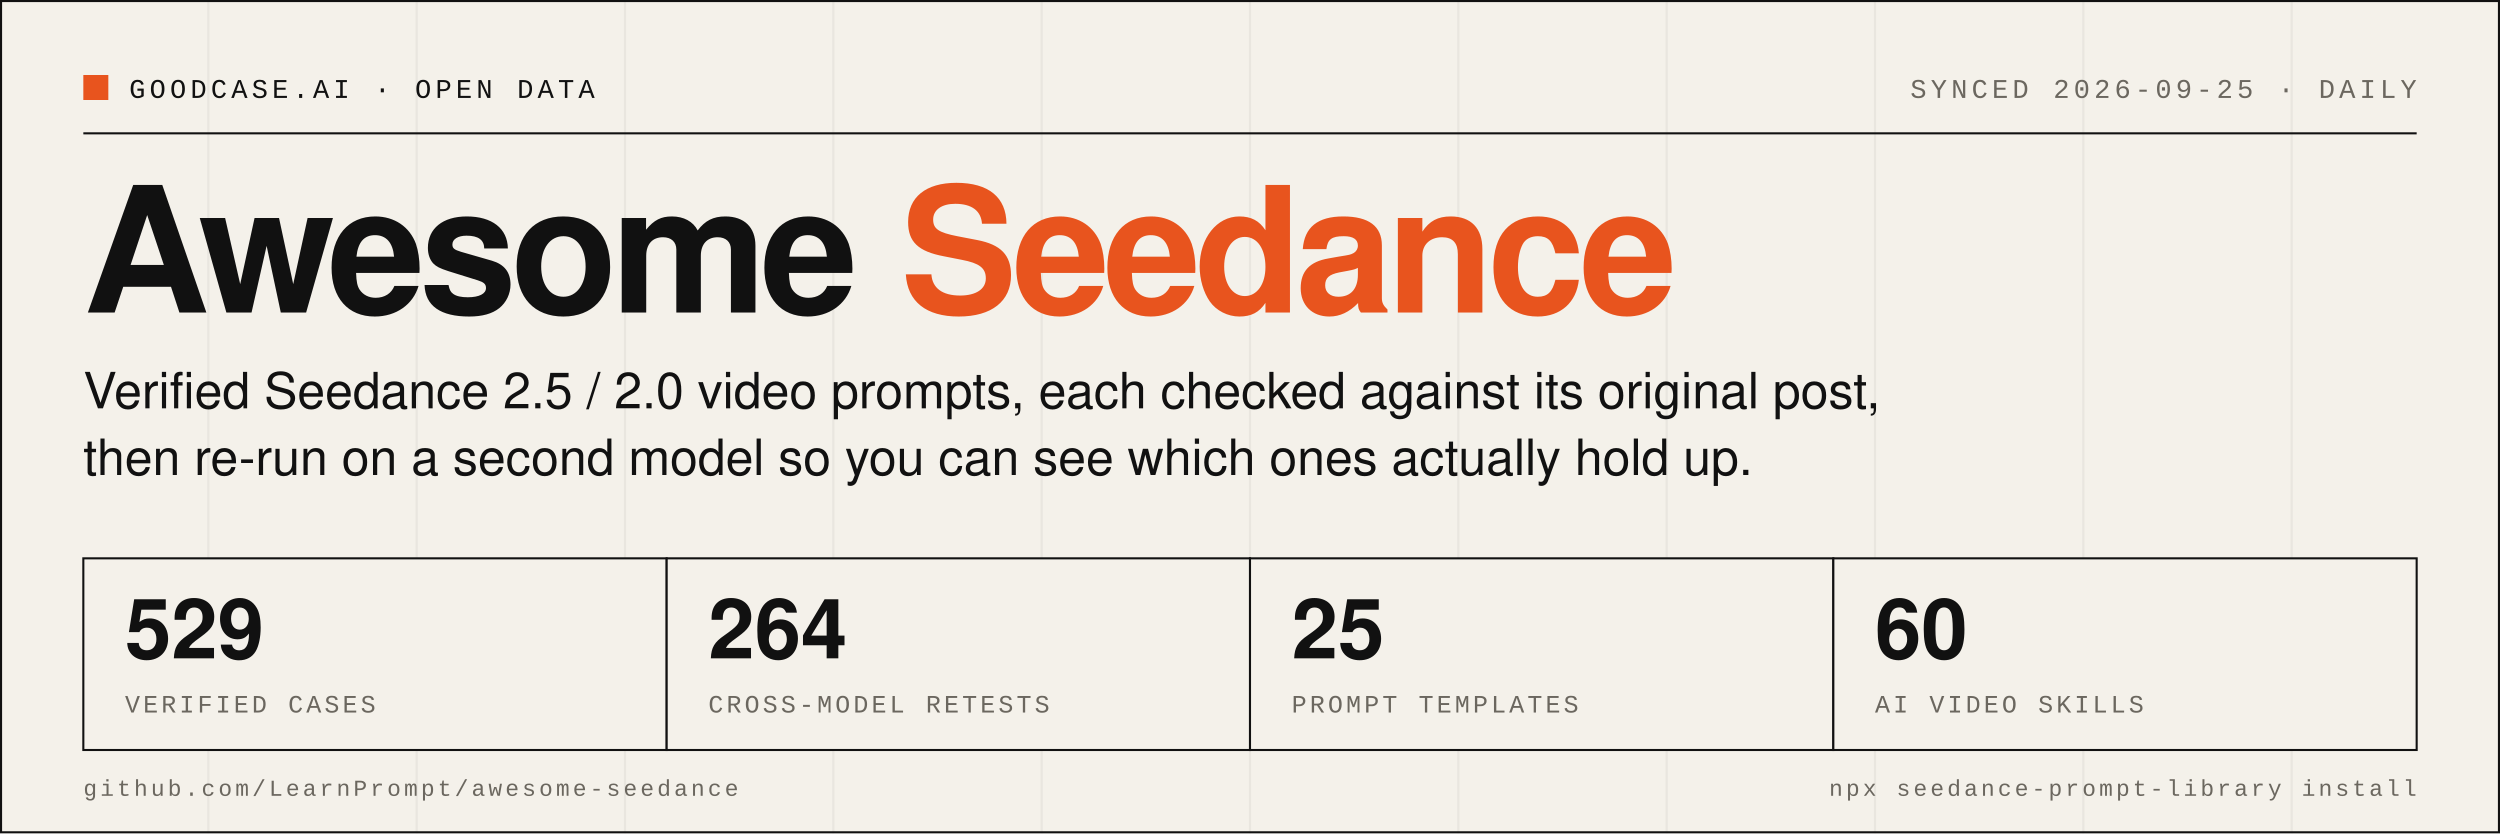
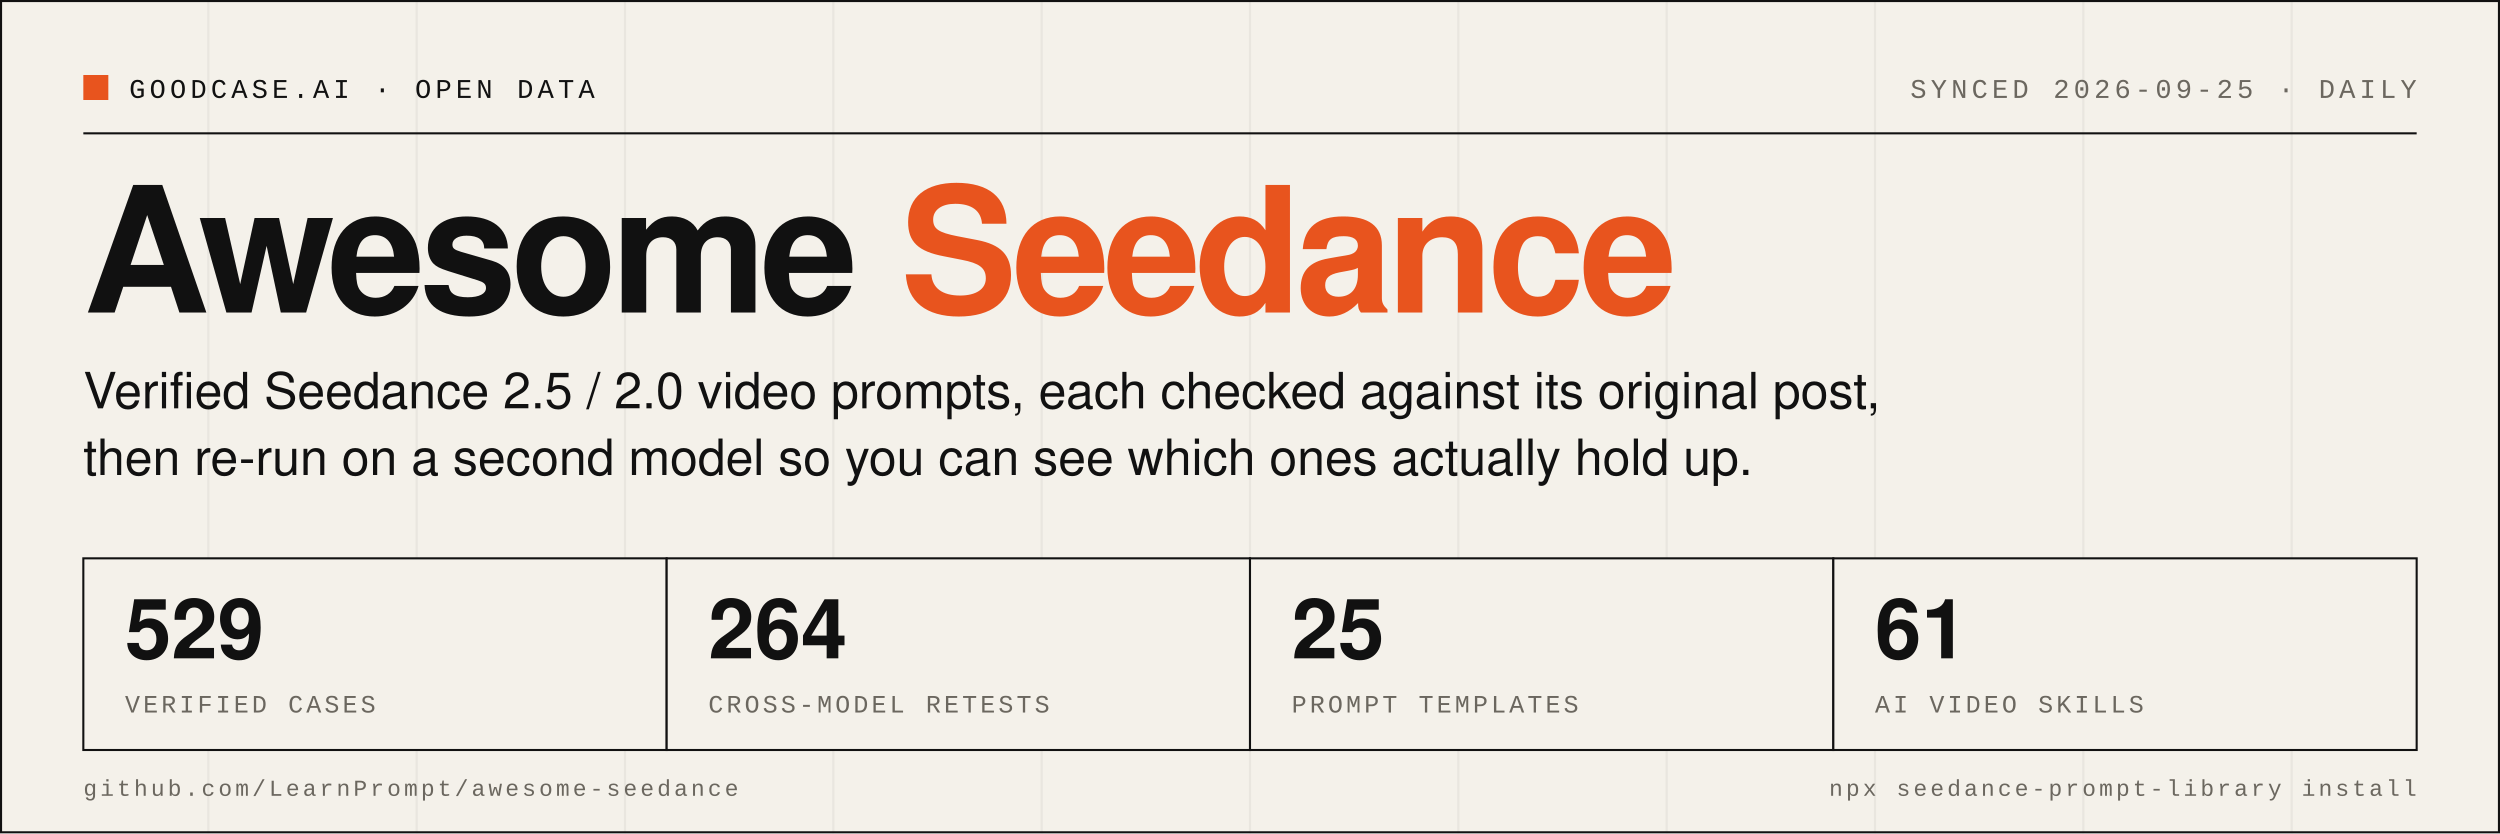
- <svg xmlns="http://www.w3.org/2000/svg" width="1200" height="400" viewBox="0 0 1200 400" role="img" aria-label="Awesome Seedance: 529 verified cases, 264 cross-model retests, 25 prompt templates, 60 AI video skills">
+ <svg xmlns="http://www.w3.org/2000/svg" width="1200" height="400" viewBox="0 0 1200 400" role="img" aria-label="Awesome Seedance: 529 verified cases, 264 cross-model retests, 25 prompt templates, 61 AI video skills">
  <rect width="1200" height="400" fill="#F4F1EA" />
  <line x1="0" y1="0" x2="0" y2="400" stroke="#111111" stroke-opacity="0.05" stroke-width="1" />
  <line x1="100" y1="0" x2="100" y2="400" stroke="#111111" stroke-opacity="0.05" stroke-width="1" />
  <line x1="200" y1="0" x2="200" y2="400" stroke="#111111" stroke-opacity="0.05" stroke-width="1" />
  <line x1="300" y1="0" x2="300" y2="400" stroke="#111111" stroke-opacity="0.05" stroke-width="1" />
  <line x1="400" y1="0" x2="400" y2="400" stroke="#111111" stroke-opacity="0.05" stroke-width="1" />
  <line x1="500" y1="0" x2="500" y2="400" stroke="#111111" stroke-opacity="0.05" stroke-width="1" />
  <line x1="600" y1="0" x2="600" y2="400" stroke="#111111" stroke-opacity="0.05" stroke-width="1" />
  <line x1="700" y1="0" x2="700" y2="400" stroke="#111111" stroke-opacity="0.05" stroke-width="1" />
  <line x1="800" y1="0" x2="800" y2="400" stroke="#111111" stroke-opacity="0.05" stroke-width="1" />
  <line x1="900" y1="0" x2="900" y2="400" stroke="#111111" stroke-opacity="0.05" stroke-width="1" />
  <line x1="1000" y1="0" x2="1000" y2="400" stroke="#111111" stroke-opacity="0.05" stroke-width="1" />
  <line x1="1100" y1="0" x2="1100" y2="400" stroke="#111111" stroke-opacity="0.05" stroke-width="1" />
  <rect x="0.5" y="0.5" width="1199" height="399" fill="none" stroke="#111111" stroke-width="1" />
  <rect x="40" y="36" width="12" height="12" fill="#E8541E" />
  <text x="62" y="47" font-family="SFMono-Regular, Menlo, Consolas, 'Liberation Mono', monospace" font-size="13" letter-spacing="2" fill="#111111">GOODCASE.AI · OPEN DATA</text>
  <text x="1160" y="47" text-anchor="end" font-family="SFMono-Regular, Menlo, Consolas, 'Liberation Mono', monospace" font-size="13" letter-spacing="2" fill="#6B675F">SYNCED 2026-09-25 · DAILY</text>
  <line x1="40" y1="64" x2="1160" y2="64" stroke="#111111" stroke-width="1" />
  <text x="40" y="150" font-family="Helvetica Neue, Helvetica, Arial, 'PingFang SC', sans-serif" font-size="84" font-weight="800" letter-spacing="-3" fill="#111111">Awesome <tspan fill="#E8541E">Seedance</tspan>
  </text>
  <text x="40" y="196" font-family="Helvetica Neue, Helvetica, Arial, 'PingFang SC', sans-serif" font-size="24" fill="#111111">Verified Seedance 2.5 / 2.0 video prompts, each checked against its original post,</text>
  <text x="40" y="228" font-family="Helvetica Neue, Helvetica, Arial, 'PingFang SC', sans-serif" font-size="24" fill="#111111">then re-run on a second model so you can see which ones actually hold up.</text>
  <rect x="40" y="268" width="280" height="92" fill="#F4F1EA" stroke="#111111" stroke-width="1" />
  <text x="60" y="316" font-family="Helvetica Neue, Helvetica, Arial, 'PingFang SC', sans-serif" font-size="40" font-weight="700" fill="#111111">529</text>
  <text x="60" y="342" font-family="SFMono-Regular, Menlo, Consolas, 'Liberation Mono', monospace" font-size="12" letter-spacing="1.5" fill="#6B675F">VERIFIED CASES</text>
  <rect x="320" y="268" width="280" height="92" fill="#F4F1EA" stroke="#111111" stroke-width="1" />
  <text x="340" y="316" font-family="Helvetica Neue, Helvetica, Arial, 'PingFang SC', sans-serif" font-size="40" font-weight="700" fill="#111111">264</text>
  <text x="340" y="342" font-family="SFMono-Regular, Menlo, Consolas, 'Liberation Mono', monospace" font-size="12" letter-spacing="1.5" fill="#6B675F">CROSS-MODEL RETESTS</text>
  <rect x="600" y="268" width="280" height="92" fill="#F4F1EA" stroke="#111111" stroke-width="1" />
  <text x="620" y="316" font-family="Helvetica Neue, Helvetica, Arial, 'PingFang SC', sans-serif" font-size="40" font-weight="700" fill="#111111">25</text>
  <text x="620" y="342" font-family="SFMono-Regular, Menlo, Consolas, 'Liberation Mono', monospace" font-size="12" letter-spacing="1.5" fill="#6B675F">PROMPT TEMPLATES</text>
  <rect x="880" y="268" width="280" height="92" fill="#F4F1EA" stroke="#111111" stroke-width="1" />
-   <text x="900" y="316" font-family="Helvetica Neue, Helvetica, Arial, 'PingFang SC', sans-serif" font-size="40" font-weight="700" fill="#111111">60</text>
+   <text x="900" y="316" font-family="Helvetica Neue, Helvetica, Arial, 'PingFang SC', sans-serif" font-size="40" font-weight="700" fill="#111111">61</text>
  <text x="900" y="342" font-family="SFMono-Regular, Menlo, Consolas, 'Liberation Mono', monospace" font-size="12" letter-spacing="1.5" fill="#6B675F">AI VIDEO SKILLS</text>
  <text x="40" y="382" font-family="SFMono-Regular, Menlo, Consolas, 'Liberation Mono', monospace" font-size="11" letter-spacing="1.5" fill="#6B675F">github.com/LearnPrompt/awesome-seedance</text>
  <text x="1160" y="382" text-anchor="end" font-family="SFMono-Regular, Menlo, Consolas, 'Liberation Mono', monospace" font-size="11" letter-spacing="1.5" fill="#6B675F">npx seedance-prompt-library install</text>
</svg>
